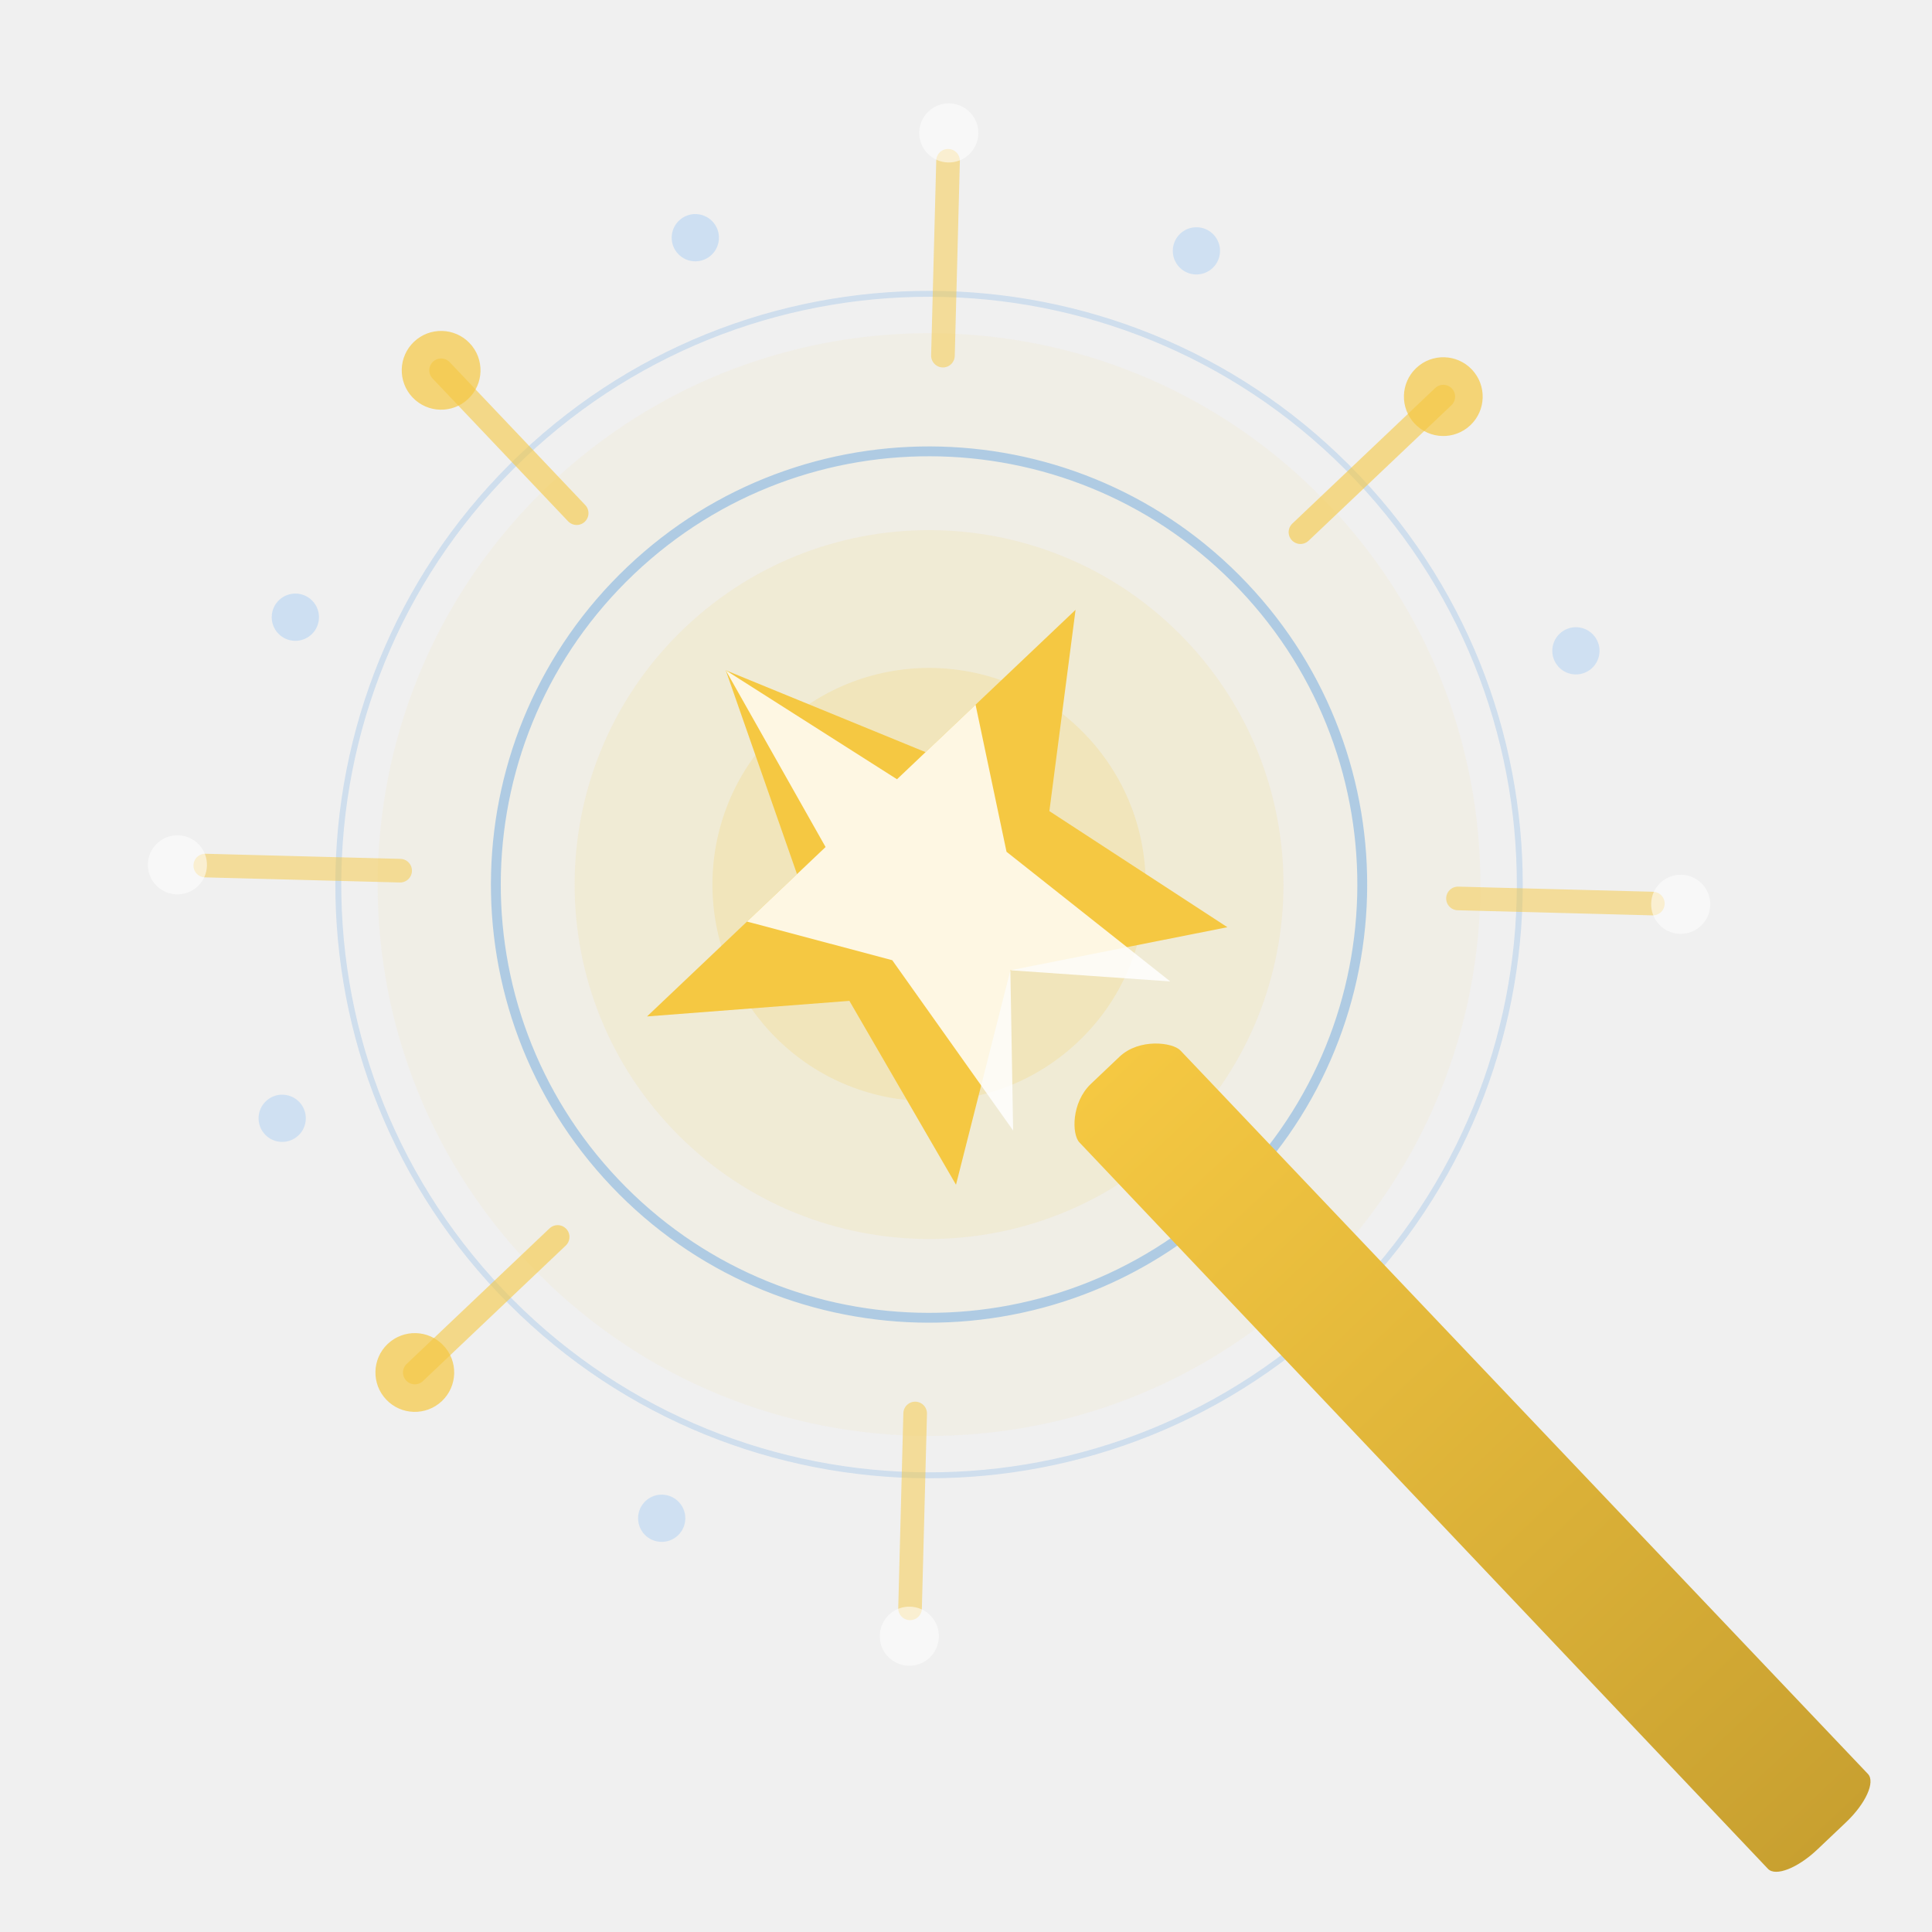
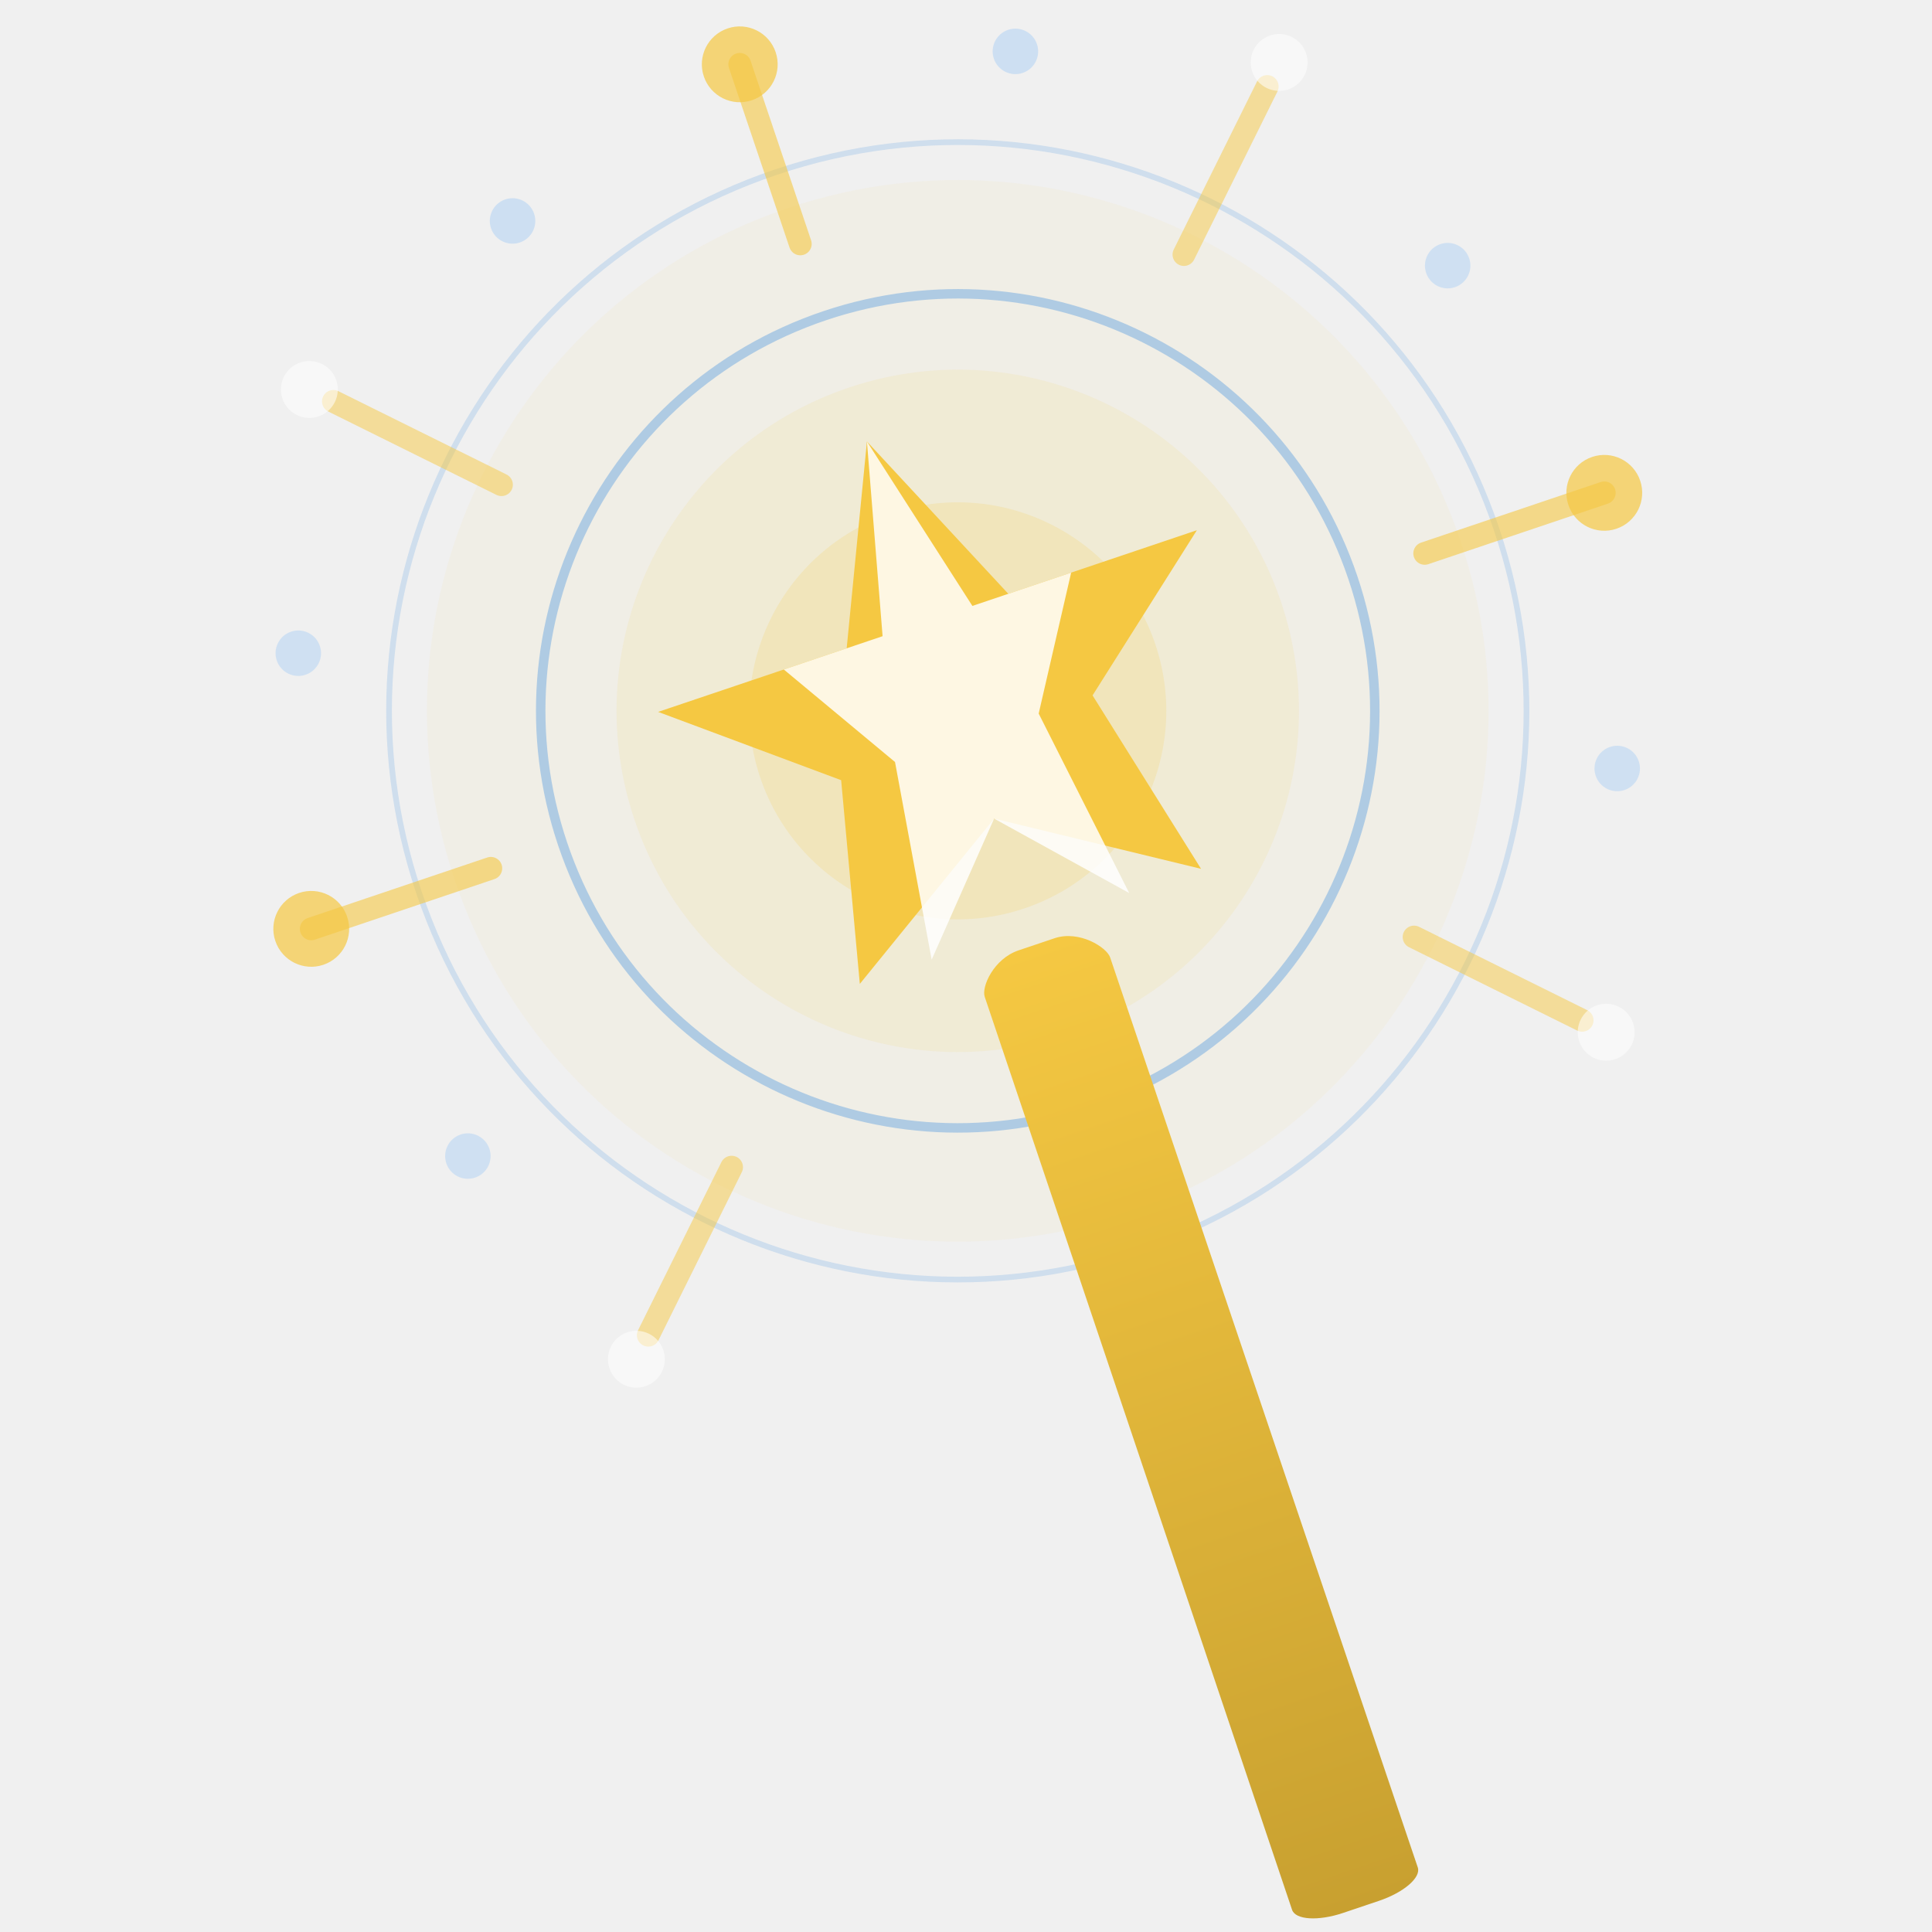
- <svg xmlns="http://www.w3.org/2000/svg" width="825" height="825" viewBox="0 0 825 825" fill="none">
+ <svg xmlns="http://www.w3.org/2000/svg" width="900" height="900" viewBox="0 0 900 900" fill="none">
  <g clip-path="url(#clip0_29_2)">
-     <path opacity="0.06" d="M558.779 548.518C653.106 459.017 657.019 309.996 567.518 215.669C478.017 121.342 328.996 117.429 234.669 206.93C140.342 296.431 136.429 445.452 225.93 539.779C315.431 634.106 464.452 638.019 558.779 548.518Z" fill="#F5C842" />
-     <path opacity="0.1" d="M500.903 487.52C561.541 429.984 564.056 334.184 506.52 273.546C448.984 212.907 353.184 210.392 292.546 267.928C231.907 325.464 229.392 421.264 286.928 481.902C344.464 542.541 440.264 545.056 500.903 487.52Z" fill="#F5C842" />
-     <path opacity="0.18" d="M460.389 444.822C497.446 409.661 498.983 351.116 463.822 314.059C428.661 277.002 370.116 275.465 333.059 310.626C296.002 345.787 294.465 404.332 329.626 441.389C364.787 478.446 423.332 479.983 460.389 444.822Z" fill="#F5C842" />
-     <path opacity="0.35" d="M524.053 511.919C598.167 441.597 601.241 324.509 530.919 250.395C460.597 176.281 343.509 173.207 269.395 243.529C195.281 313.851 192.207 430.939 262.529 505.053C332.851 579.167 449.939 582.241 524.053 511.919Z" stroke="#378ADD" stroke-width="4.204" />
-     <path opacity="0.18" d="M570.355 560.717C671.419 464.824 675.611 305.158 579.718 204.093C483.824 103.029 324.158 98.837 223.093 194.73C122.029 290.624 117.837 450.29 213.73 551.355C309.624 652.419 469.29 656.611 570.355 560.717Z" stroke="#378ADD" stroke-width="2.523" />
-     <path opacity="0.6" d="M188.367 158.132L246.244 219.129" stroke="#F5C842" stroke-width="10.09" stroke-linecap="round" />
-     <path opacity="0.6" d="M605.081 597.316L547.204 536.318" stroke="#F5C842" stroke-width="10.09" stroke-linecap="round" />
-     <path opacity="0.6" d="M177.132 586.081L238.13 528.204" stroke="#F5C842" stroke-width="10.09" stroke-linecap="round" />
-     <path opacity="0.6" d="M616.316 169.367L555.318 227.244" stroke="#F5C842" stroke-width="10.09" stroke-linecap="round" />
-     <path opacity="0.5" d="M87.65 369.609L170.862 371.794" stroke="#F5C842" stroke-width="10.09" stroke-linecap="round" />
-     <path opacity="0.5" d="M404.839 68.65L402.654 151.862" stroke="#F5C842" stroke-width="10.09" stroke-linecap="round" />
-     <path opacity="0.5" d="M388.61 686.798L390.794 603.586" stroke="#F5C842" stroke-width="10.09" stroke-linecap="round" />
-     <path opacity="0.5" d="M705.798 385.838L622.586 383.654" stroke="#F5C842" stroke-width="10.09" stroke-linecap="round" />
-     <path opacity="0.7" d="M199.943 170.331C206.68 163.938 206.96 153.294 200.567 146.556C194.174 139.819 183.53 139.539 176.792 145.932C170.054 152.325 169.775 162.969 176.168 169.707C182.561 176.445 193.205 176.724 199.943 170.331Z" fill="#F5C842" />
-     <path opacity="0.7" d="M616.656 609.516C623.394 603.123 623.673 592.479 617.28 585.741C610.888 579.003 600.243 578.724 593.505 585.117C586.768 591.51 586.488 602.154 592.881 608.892C599.274 615.629 609.919 615.909 616.656 609.516Z" fill="#F5C842" />
-     <path opacity="0.7" d="M188.707 598.28C195.445 591.887 195.724 581.243 189.331 574.505C182.938 567.768 172.294 567.488 165.556 573.881C158.819 580.274 158.539 590.918 164.932 597.656C171.325 604.394 181.97 604.673 188.707 598.28Z" fill="#F5C842" />
-     <path opacity="0.7" d="M627.892 181.567C634.629 175.174 634.909 164.529 628.516 157.792C622.123 151.054 611.479 150.775 604.741 157.167C598.003 163.56 597.724 174.205 604.117 180.942C610.51 187.68 621.154 187.959 627.892 181.567Z" fill="#F5C842" />
-     <path opacity="0.55" d="M84.444 378.447C89.497 373.652 89.707 365.669 84.912 360.616C80.117 355.563 72.134 355.353 67.081 360.148C62.027 364.942 61.818 372.926 66.612 377.979C71.407 383.032 79.391 383.242 84.444 378.447Z" fill="white" />
-     <path opacity="0.55" d="M413.832 65.912C418.885 61.117 419.095 53.134 414.3 48.081C409.506 43.027 401.522 42.818 396.469 47.612C391.416 52.407 391.206 60.391 396.001 65.444C400.796 70.497 408.779 70.707 413.832 65.912Z" fill="white" />
-     <path opacity="0.55" d="M396.979 707.835C402.032 703.041 402.242 695.057 397.447 690.004C392.652 684.951 384.669 684.741 379.616 689.536C374.563 694.331 374.353 702.314 379.148 707.367C383.942 712.421 391.926 712.63 396.979 707.835Z" fill="white" />
-     <path opacity="0.55" d="M726.367 395.3C731.421 390.506 731.63 382.522 726.836 377.469C722.041 372.416 714.058 372.206 709.004 377.001C703.951 381.796 703.742 389.779 708.536 394.832C713.331 399.885 721.314 400.095 726.367 395.3Z" fill="white" />
-     <path opacity="0.6" d="M303.86 108.823C307.903 104.987 308.07 98.6 304.235 94.558C300.399 90.515 294.012 90.348 289.97 94.183C285.927 98.019 285.759 104.406 289.595 108.448C293.431 112.491 299.818 112.659 303.86 108.823Z" fill="#B5D4F4" />
-     <path opacity="0.6" d="M133.066 270.878C137.109 267.042 137.276 260.656 133.441 256.613C129.605 252.571 123.218 252.403 119.176 256.239C115.133 260.074 114.965 266.461 118.801 270.504C122.637 274.546 129.024 274.714 133.066 270.878Z" fill="#B5D4F4" />
-     <path opacity="0.55" d="M517.835 114.441C521.877 110.605 522.045 104.218 518.209 100.176C514.374 96.133 507.987 95.965 503.944 99.801C499.902 103.637 499.734 110.023 503.57 114.066C507.406 118.109 513.792 118.276 517.835 114.441Z" fill="#B5D4F4" />
-     <path opacity="0.55" d="M127.448 484.853C131.491 481.017 131.659 474.63 127.823 470.588C123.987 466.545 117.601 466.377 113.558 470.213C109.515 474.049 109.348 480.436 113.183 484.478C117.019 488.521 123.406 488.688 127.448 484.853Z" fill="#B5D4F4" />
-     <path opacity="0.55" d="M679.89 285.235C683.933 281.399 684.1 275.012 680.265 270.97C676.429 266.927 670.042 266.759 666 270.595C661.957 274.431 661.789 280.818 665.625 284.86C669.461 288.903 675.848 289.07 679.89 285.235Z" fill="#B5D4F4" />
-     <path opacity="0.55" d="M289.504 655.647C293.546 651.811 293.714 645.424 289.878 641.382C286.043 637.339 279.656 637.172 275.613 641.007C271.571 644.843 271.403 651.23 275.239 655.272C279.075 659.315 285.461 659.482 289.504 655.647Z" fill="#B5D4F4" />
-     <path d="M309.909 286.227L395.235 321.18L459.282 260.41L448.104 346.36L524.124 395.938L431.45 414.323L408.228 505.904L362.707 427.387L276.289 434.04L340.337 373.27L309.909 286.227Z" fill="#F5C842" />
-     <path opacity="0.85" d="M309.909 286.227L383.035 332.756L416.584 300.924L429.805 363.723L499.725 419.089L431.45 414.323L432.628 482.754L381.006 410.024L318.987 393.527L352.536 361.694L309.909 286.227Z" fill="white" />
-     <path d="M478.064 451.233L465.864 462.809C457.442 470.8 457.666 484.386 460.911 487.806L754.946 798.021C758.191 801.44 767.649 797.734 776.071 789.743L788.271 778.168C796.693 770.177 800.89 760.927 797.645 757.507L504.041 448.546C500.797 445.126 486.486 443.242 478.064 451.233Z" fill="url(#paint0_linear_29_2)" />
+     <path opacity="0.06" d="M525.154 565.388C654.525 521.763 724.035 381.523 680.41 252.152C636.785 122.782 496.545 53.272 367.175 96.897C237.805 140.521 168.294 280.762 211.919 410.132C255.544 539.502 395.784 609.013 525.154 565.388Z" fill="#F5C842" />
+     <path opacity="0.1" d="M496.944 481.729C580.11 453.684 624.796 363.53 596.751 280.363C568.707 197.196 478.552 152.511 395.385 180.556C312.219 208.6 267.534 298.755 295.578 381.921C323.623 465.088 413.777 509.773 496.944 481.729Z" fill="#F5C842" />
+     <path opacity="0.18" d="M477.196 423.167C528.02 406.029 555.328 350.934 538.19 300.11C521.051 249.286 465.957 221.979 415.133 239.117C364.309 256.255 337.001 311.35 354.139 362.174C371.278 412.998 426.372 440.305 477.196 423.167Z" fill="#F5C842" />
+     <path opacity="0.35" d="M508.228 515.192C609.876 480.916 664.491 370.727 630.215 269.079C595.938 167.431 485.749 112.815 384.101 147.092C282.453 181.368 227.838 291.557 262.114 393.205C296.391 494.853 406.58 549.469 508.228 515.192Z" stroke="#378ADD" stroke-width="4.414" />
+     <path opacity="0.18" d="M530.796 582.119C669.407 535.379 743.883 385.121 697.142 246.51C650.401 107.899 500.144 33.424 361.533 80.164C222.922 126.905 148.446 277.163 195.187 415.774C241.928 554.385 392.185 628.86 530.796 582.119Z" stroke="#378ADD" stroke-width="2.649" />
+     <path opacity="0.6" d="M344.606 29.969L372.817 113.628" stroke="#F5C842" stroke-width="10.595" stroke-linecap="round" />
+     <path opacity="0.6" d="M547.723 632.315L519.512 548.656" stroke="#F5C842" stroke-width="10.595" stroke-linecap="round" />
+     <path opacity="0.6" d="M144.991 432.7L228.651 404.49" stroke="#F5C842" stroke-width="10.595" stroke-linecap="round" />
+     <path opacity="0.6" d="M747.338 229.584L663.678 257.794" stroke="#F5C842" stroke-width="10.595" stroke-linecap="round" />
+     <path opacity="0.5" d="M155.303 186.976L233.612 225.79" stroke="#F5C842" stroke-width="10.595" stroke-linecap="round" />
+     <path opacity="0.5" d="M590.331 40.281L551.517 118.59" stroke="#F5C842" stroke-width="10.595" stroke-linecap="round" />
+     <path opacity="0.5" d="M301.998 622.004L340.812 543.695" stroke="#F5C842" stroke-width="10.595" stroke-linecap="round" />
+     <path opacity="0.5" d="M737.026 475.308L658.717 436.494" stroke="#F5C842" stroke-width="10.595" stroke-linecap="round" />
+     <path opacity="0.7" d="M350.248 46.701C359.489 43.585 364.454 33.568 361.338 24.327C358.222 15.086 348.205 10.121 338.964 13.237C329.723 16.353 324.758 26.37 327.875 35.611C330.991 44.852 341.008 49.817 350.248 46.701Z" fill="#F5C842" />
+     <path opacity="0.7" d="M553.365 649.047C562.606 645.931 567.571 635.914 564.455 626.673C561.339 617.432 551.321 612.467 542.081 615.583C532.84 618.699 527.875 628.716 530.991 637.957C534.107 647.198 544.124 652.163 553.365 649.047Z" fill="#F5C842" />
+     <path opacity="0.7" d="M150.634 449.432C159.874 446.316 164.839 436.299 161.723 427.058C158.607 417.817 148.59 412.852 139.349 415.968C130.109 419.085 125.144 429.102 128.26 438.342C131.376 447.583 141.393 452.548 150.634 449.432Z" fill="#F5C842" />
+     <path opacity="0.7" d="M752.98 246.316C762.22 243.2 767.185 233.182 764.069 223.942C760.953 214.701 750.936 209.736 741.695 212.852C732.455 215.968 727.49 225.985 730.606 235.226C733.722 244.467 743.739 249.432 752.98 246.316Z" fill="#F5C842" />
+     <path opacity="0.55" d="M148.348 193.98C155.278 191.643 159.002 184.13 156.665 177.199C154.328 170.269 146.815 166.545 139.885 168.882C132.954 171.219 129.23 178.732 131.567 185.663C133.904 192.593 141.417 196.317 148.348 193.98Z" fill="white" />
+     <path opacity="0.55" d="M600.107 41.642C607.038 39.306 610.762 31.793 608.425 24.862C606.087 17.931 598.575 14.208 591.644 16.545C584.714 18.882 580.99 26.395 583.327 33.325C585.664 40.256 593.177 43.98 600.107 41.642Z" fill="white" />
+     <path opacity="0.55" d="M300.685 645.739C307.616 643.402 311.339 635.889 309.002 628.959C306.665 622.028 299.152 618.305 292.222 620.642C285.291 622.979 281.568 630.491 283.905 637.422C286.242 644.353 293.755 648.076 300.685 645.739Z" fill="white" />
+     <path opacity="0.55" d="M752.445 493.402C759.375 491.065 763.099 483.552 760.762 476.621C758.425 469.691 750.912 465.967 743.981 468.304C737.051 470.641 733.327 478.154 735.664 485.085C738.001 492.015 745.514 495.739 752.445 493.402Z" fill="white" />
+     <path opacity="0.6" d="M476.399 33.977C481.943 32.107 484.922 26.097 483.052 20.553C481.183 15.008 475.173 12.029 469.628 13.899C464.084 15.768 461.105 21.779 462.974 27.323C464.844 32.868 470.854 35.847 476.399 33.977Z" fill="#B5D4F4" />
+     <path opacity="0.6" d="M242.153 112.967C247.697 111.097 250.676 105.087 248.807 99.542C246.937 93.998 240.927 91.019 235.382 92.888C229.838 94.758 226.859 100.768 228.729 106.313C230.598 111.857 236.609 114.836 242.153 112.967Z" fill="#B5D4F4" />
+     <path opacity="0.55" d="M677.764 133.784C683.309 131.915 686.288 125.904 684.418 120.36C682.549 114.816 676.538 111.837 670.994 113.706C665.449 115.576 662.47 121.586 664.34 127.131C666.21 132.675 672.22 135.654 677.764 133.784Z" fill="#B5D4F4" />
+     <path opacity="0.55" d="M142.346 314.332C147.89 312.463 150.869 306.452 148.999 300.908C147.13 295.363 141.12 292.384 135.575 294.254C130.031 296.124 127.052 302.134 128.921 307.678C130.791 313.223 136.801 316.202 142.346 314.332Z" fill="#B5D4F4" />
+     <path opacity="0.55" d="M756.754 368.03C762.298 366.16 765.277 360.15 763.408 354.606C761.538 349.061 755.528 346.082 749.983 347.952C744.439 349.822 741.46 355.832 743.33 361.376C745.199 366.921 751.21 369.9 756.754 368.03Z" fill="#B5D4F4" />
+     <path opacity="0.55" d="M221.335 548.578C226.88 546.708 229.859 540.698 227.989 535.154C226.12 529.609 220.109 526.63 214.565 528.5C209.02 530.369 206.041 536.38 207.911 541.924C209.781 547.469 215.791 550.448 221.335 548.578Z" fill="#B5D4F4" />
+     <path d="M403.849 205.653L469.706 276.618L557.548 246.997L508.958 323.944L559.493 404.733L463.091 381.338L400.541 458.333L391.835 363.438L306.57 331.628L394.413 302.007L403.849 205.653Z" fill="#F5C842" />
+     <path opacity="0.85" d="M403.849 205.653L452.974 282.26L498.987 266.744L483.86 332.407L526.03 416.017L463.091 381.338L434.005 447.049L416.932 354.975L365.132 311.881L411.144 296.365L403.849 205.653Z" fill="white" />
+     <path d="M491.204 437.078L474.472 442.72C462.922 446.615 457.137 459.657 458.719 464.347L601.896 889.674C603.478 894.364 614.124 895.009 625.675 891.114L642.407 885.472C653.958 881.577 662.039 874.617 660.458 869.927L517.138 445.985C515.557 441.295 502.755 433.183 491.204 437.078Z" fill="url(#paint0_linear_29_2)" />
  </g>
  <defs>
-     <linearGradient id="paint0_linear_29_2" x1="450.615" y1="477.278" x2="760.822" y2="804.213" gradientUnits="userSpaceOnUse">
+     <linearGradient id="paint0_linear_29_2" x1="453.558" y1="449.773" x2="604.76" y2="898.167" gradientUnits="userSpaceOnUse">
      <stop stop-color="#F5C842" />
      <stop offset="1" stop-color="#C8A030" />
    </linearGradient>
    <clipPath id="clip0_29_2">
-       <rect width="825" height="825" fill="white" />
+       <rect width="900" height="900" fill="white" />
    </clipPath>
  </defs>
</svg>
